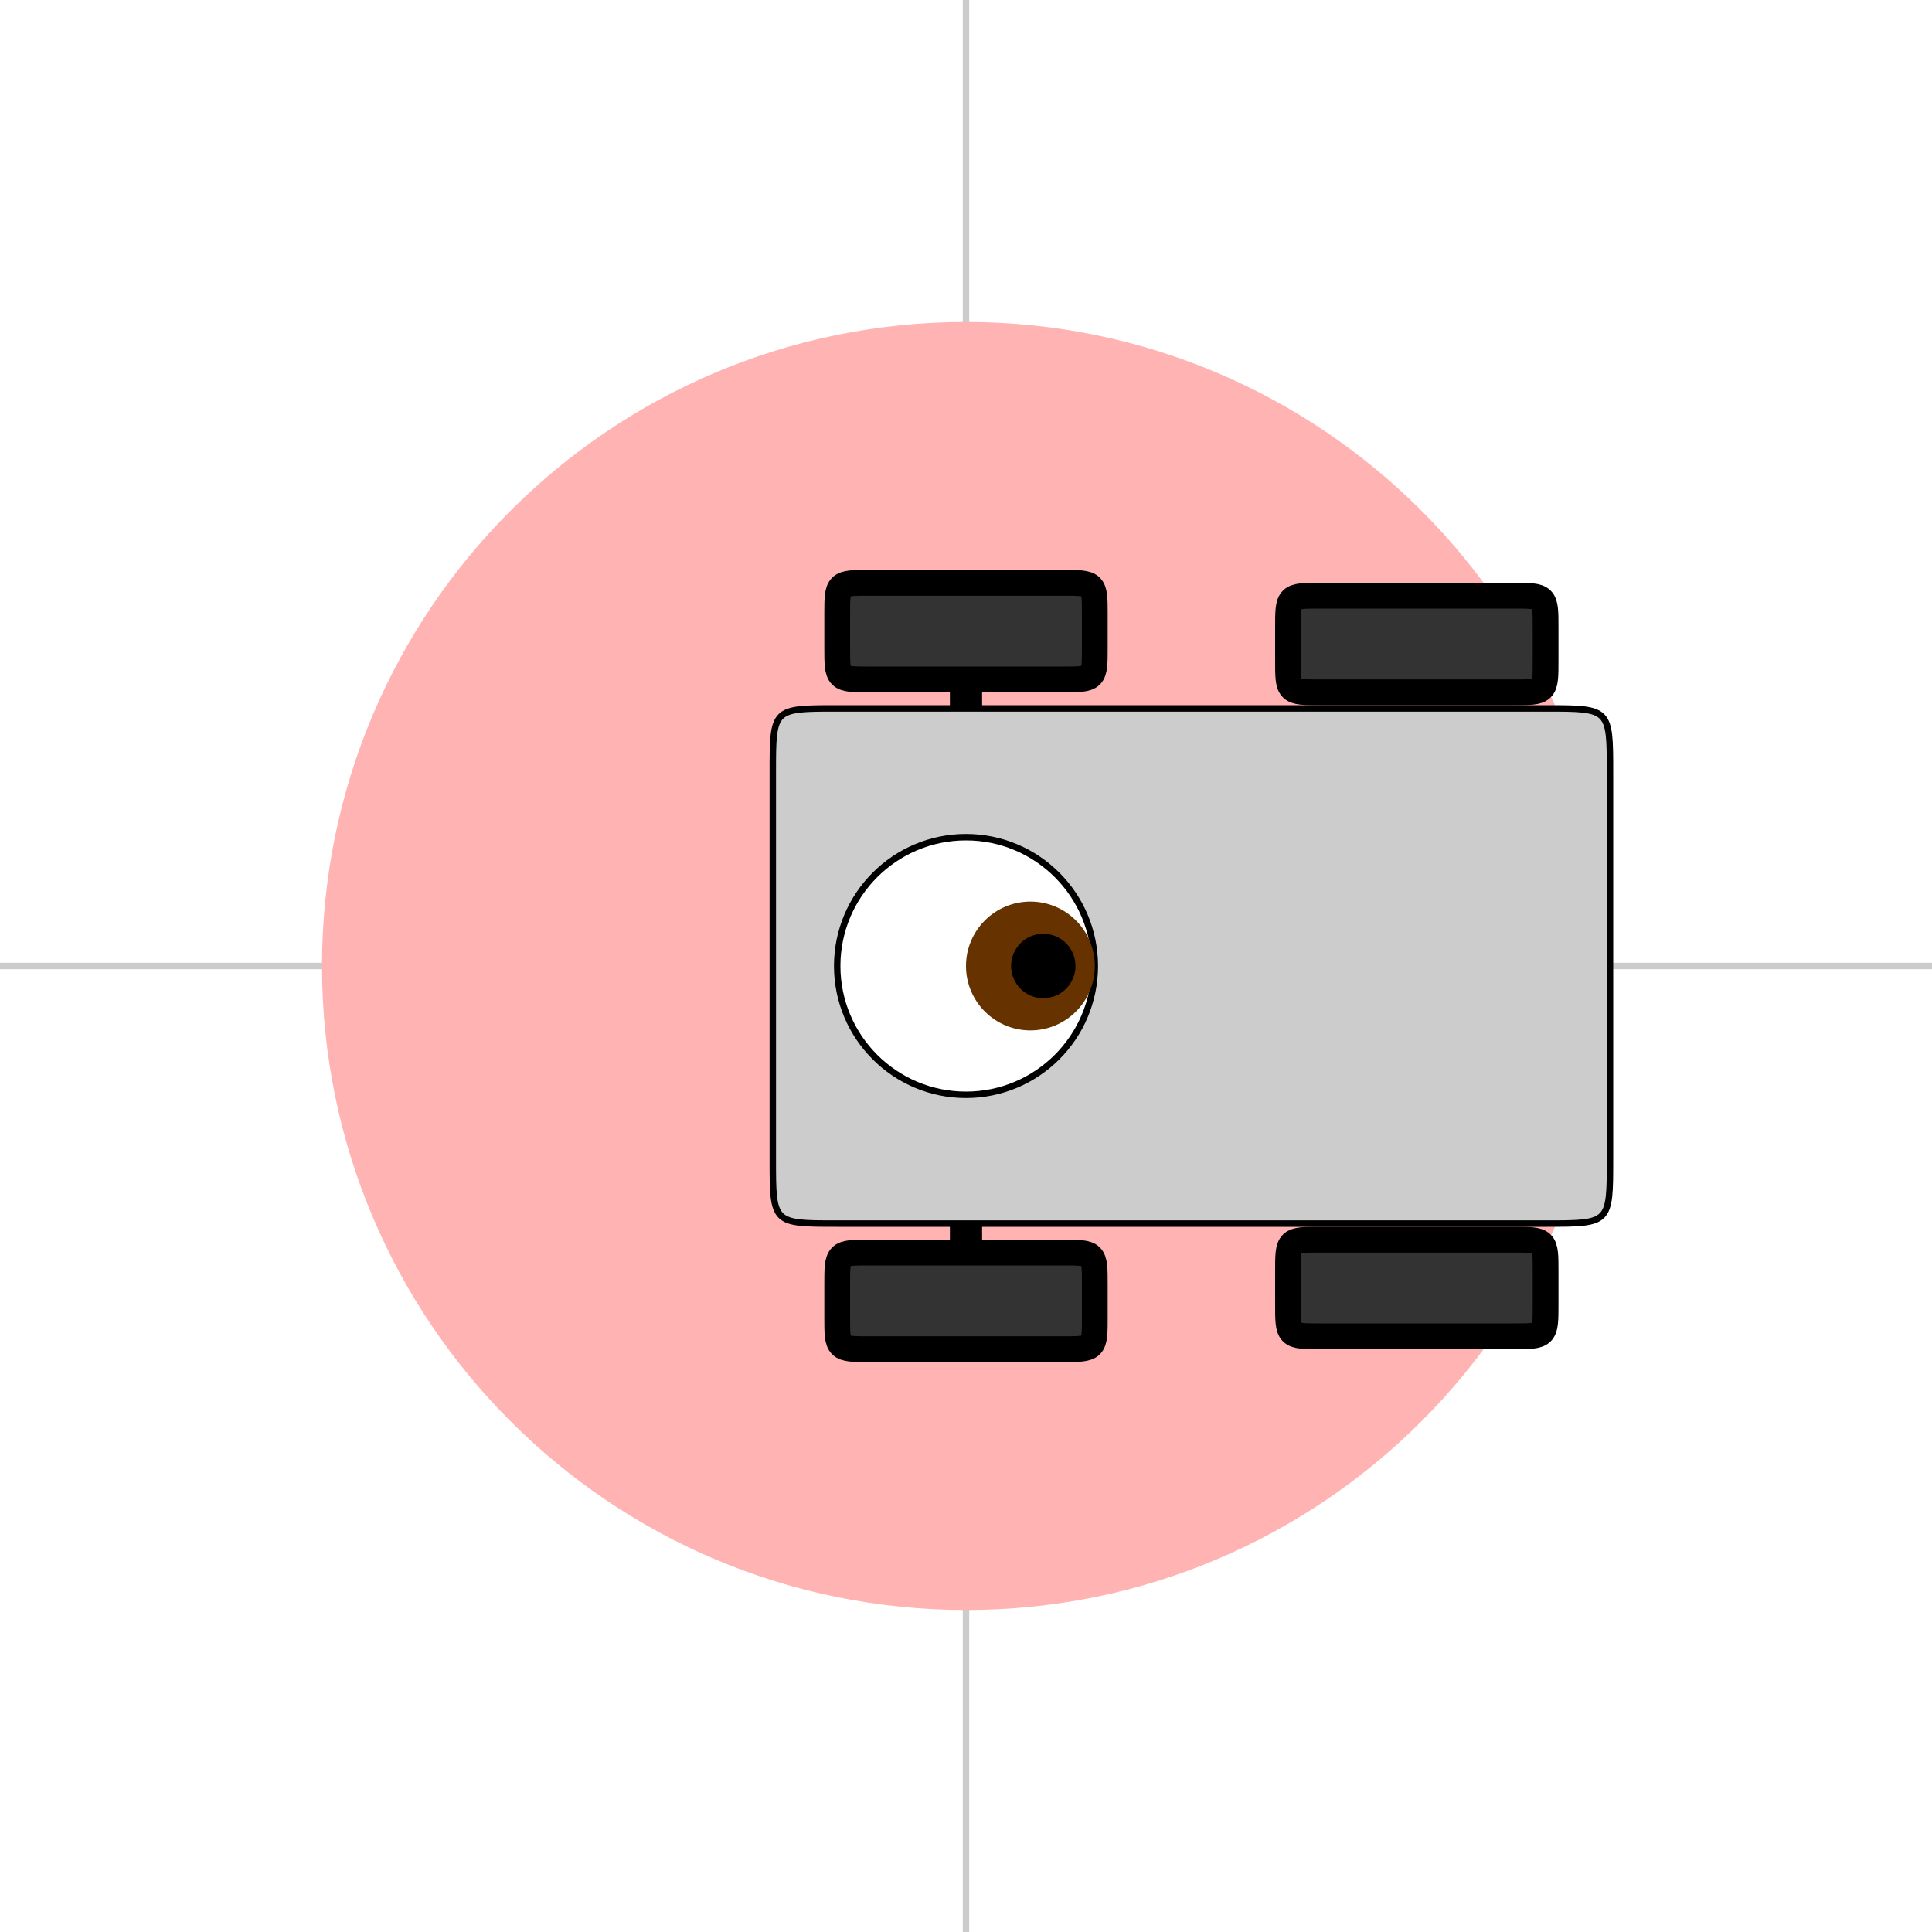
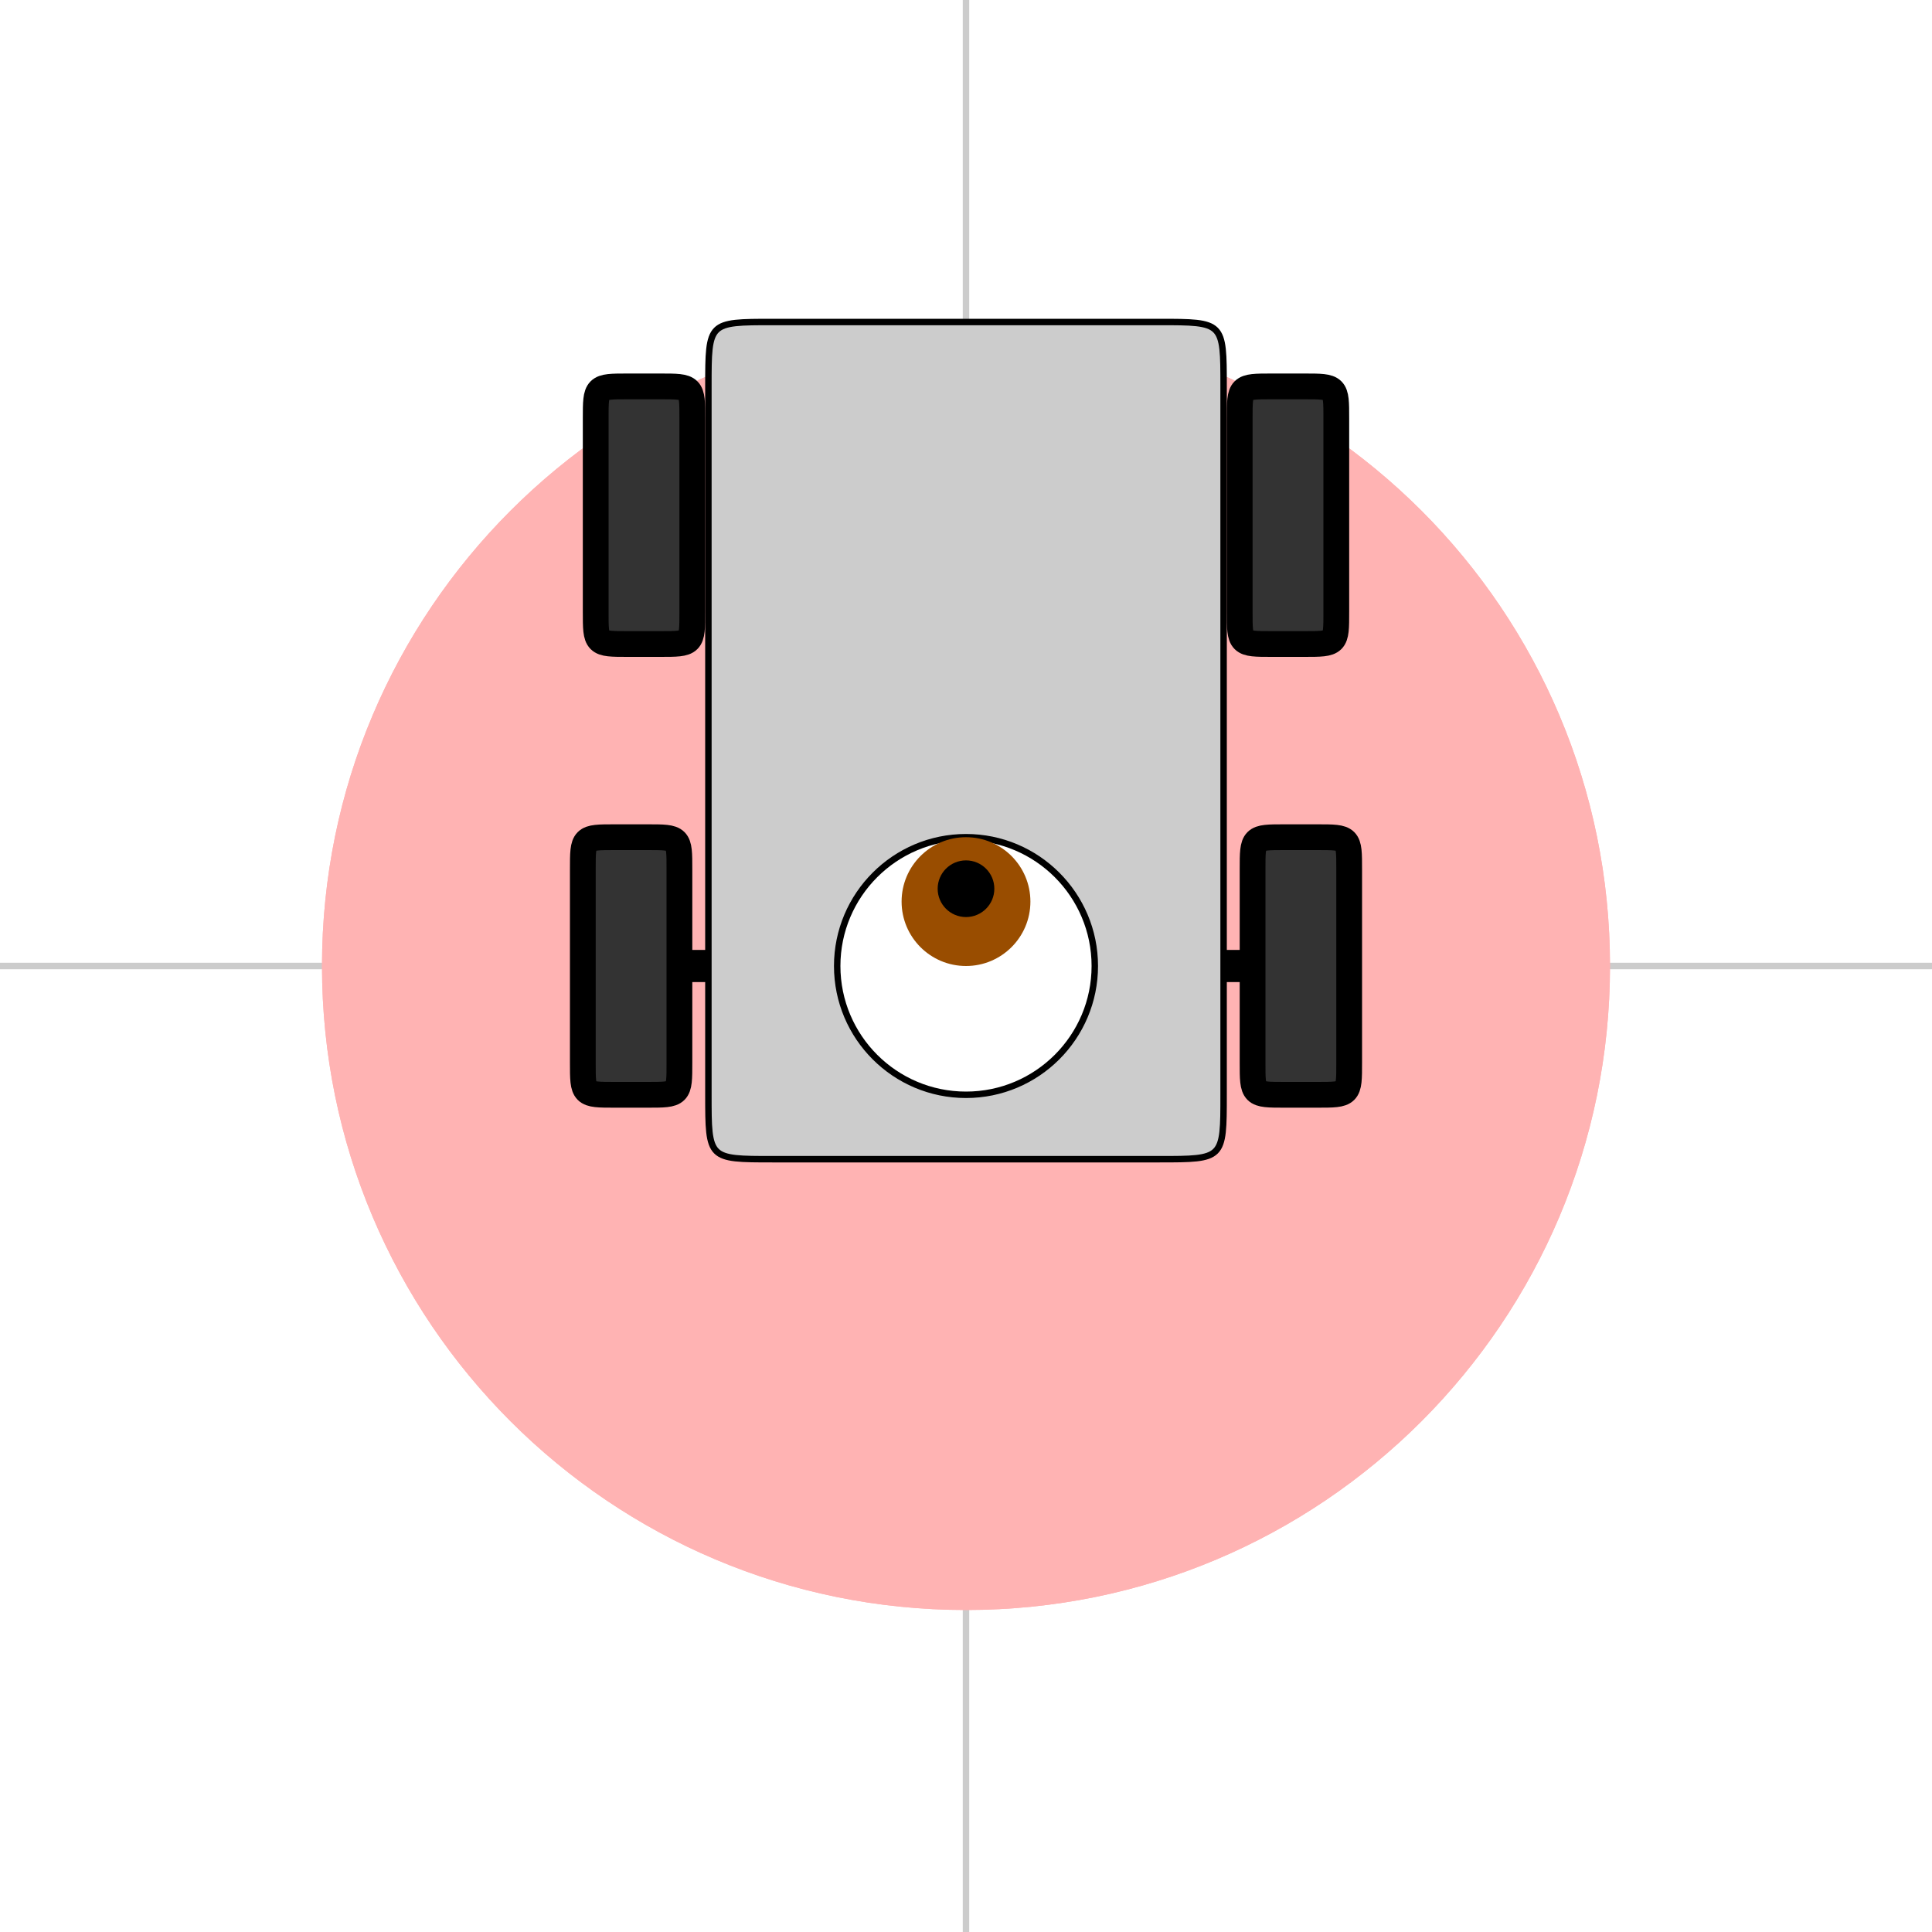
<svg xmlns="http://www.w3.org/2000/svg" width="800pt" height="800pt" viewBox="0 0 800 800" version="1.1">
-   <g id="surface7">
+   <g id="surface2">
    <rect x="0" y="0" width="800" height="800" style="fill:rgb(100%,100%,100%);fill-opacity:1;stroke:none;" />
-     <path style="fill:none;stroke-width:0.005;stroke-linecap:butt;stroke-linejoin:miter;stroke:rgb(80%,80%,80%);stroke-opacity:1;stroke-miterlimit:10;" d="M -10 -10 L -10 10 " transform="matrix(533.3333,0,0,-533.3333,400,400)" />
-     <path style="fill:none;stroke-width:0.005;stroke-linecap:butt;stroke-linejoin:miter;stroke:rgb(80%,80%,80%);stroke-opacity:1;stroke-miterlimit:10;" d="M -9 -10 L -9 10 " transform="matrix(533.3333,0,0,-533.3333,400,400)" />
-     <path style="fill:none;stroke-width:0.005;stroke-linecap:butt;stroke-linejoin:miter;stroke:rgb(80%,80%,80%);stroke-opacity:1;stroke-miterlimit:10;" d="M -8 -10 L -8 10 " transform="matrix(533.3333,0,0,-533.3333,400,400)" />
-     <path style="fill:none;stroke-width:0.005;stroke-linecap:butt;stroke-linejoin:miter;stroke:rgb(80%,80%,80%);stroke-opacity:1;stroke-miterlimit:10;" d="M -7 -10 L -7 10 " transform="matrix(533.3333,0,0,-533.3333,400,400)" />
-     <path style="fill:none;stroke-width:0.005;stroke-linecap:butt;stroke-linejoin:miter;stroke:rgb(80%,80%,80%);stroke-opacity:1;stroke-miterlimit:10;" d="M -6 -10 L -6 10 " transform="matrix(533.3333,0,0,-533.3333,400,400)" />
-     <path style="fill:none;stroke-width:0.005;stroke-linecap:butt;stroke-linejoin:miter;stroke:rgb(80%,80%,80%);stroke-opacity:1;stroke-miterlimit:10;" d="M -5 -10 L -5 10 " transform="matrix(533.3333,0,0,-533.3333,400,400)" />
-     <path style="fill:none;stroke-width:0.005;stroke-linecap:butt;stroke-linejoin:miter;stroke:rgb(80%,80%,80%);stroke-opacity:1;stroke-miterlimit:10;" d="M -4 -10 L -4 10 " transform="matrix(533.3333,0,0,-533.3333,400,400)" />
-     <path style="fill:none;stroke-width:0.005;stroke-linecap:butt;stroke-linejoin:miter;stroke:rgb(80%,80%,80%);stroke-opacity:1;stroke-miterlimit:10;" d="M -3 -10 L -3 10 " transform="matrix(533.3333,0,0,-533.3333,400,400)" />
-     <path style="fill:none;stroke-width:0.005;stroke-linecap:butt;stroke-linejoin:miter;stroke:rgb(80%,80%,80%);stroke-opacity:1;stroke-miterlimit:10;" d="M -2 -10 L -2 10 " transform="matrix(533.3333,0,0,-533.3333,400,400)" />
-     <path style="fill:none;stroke-width:0.005;stroke-linecap:butt;stroke-linejoin:miter;stroke:rgb(80%,80%,80%);stroke-opacity:1;stroke-miterlimit:10;" d="M -1 -10 L -1 10 " transform="matrix(533.3333,0,0,-533.3333,400,400)" />
-     <path style="fill:none;stroke-width:0.005;stroke-linecap:butt;stroke-linejoin:miter;stroke:rgb(80%,80%,80%);stroke-opacity:1;stroke-miterlimit:10;" d="M 0 -10 L 0 10 " transform="matrix(533.3333,0,0,-533.3333,400,400)" />
-     <path style="fill:none;stroke-width:0.005;stroke-linecap:butt;stroke-linejoin:miter;stroke:rgb(80%,80%,80%);stroke-opacity:1;stroke-miterlimit:10;" d="M 1 -10 L 1 10 " transform="matrix(533.3333,0,0,-533.3333,400,400)" />
-     <path style="fill:none;stroke-width:0.005;stroke-linecap:butt;stroke-linejoin:miter;stroke:rgb(80%,80%,80%);stroke-opacity:1;stroke-miterlimit:10;" d="M 2 -10 L 2 10 " transform="matrix(533.3333,0,0,-533.3333,400,400)" />
-     <path style="fill:none;stroke-width:0.005;stroke-linecap:butt;stroke-linejoin:miter;stroke:rgb(80%,80%,80%);stroke-opacity:1;stroke-miterlimit:10;" d="M 3 -10 L 3 10 " transform="matrix(533.3333,0,0,-533.3333,400,400)" />
-     <path style="fill:none;stroke-width:0.005;stroke-linecap:butt;stroke-linejoin:miter;stroke:rgb(80%,80%,80%);stroke-opacity:1;stroke-miterlimit:10;" d="M 4 -10 L 4 10 " transform="matrix(533.3333,0,0,-533.3333,400,400)" />
-     <path style="fill:none;stroke-width:0.005;stroke-linecap:butt;stroke-linejoin:miter;stroke:rgb(80%,80%,80%);stroke-opacity:1;stroke-miterlimit:10;" d="M 5 -10 L 5 10 " transform="matrix(533.3333,0,0,-533.3333,400,400)" />
-     <path style="fill:none;stroke-width:0.005;stroke-linecap:butt;stroke-linejoin:miter;stroke:rgb(80%,80%,80%);stroke-opacity:1;stroke-miterlimit:10;" d="M 6 -10 L 6 10 " transform="matrix(533.3333,0,0,-533.3333,400,400)" />
-     <path style="fill:none;stroke-width:0.005;stroke-linecap:butt;stroke-linejoin:miter;stroke:rgb(80%,80%,80%);stroke-opacity:1;stroke-miterlimit:10;" d="M 7 -10 L 7 10 " transform="matrix(533.3333,0,0,-533.3333,400,400)" />
-     <path style="fill:none;stroke-width:0.005;stroke-linecap:butt;stroke-linejoin:miter;stroke:rgb(80%,80%,80%);stroke-opacity:1;stroke-miterlimit:10;" d="M 8 -10 L 8 10 " transform="matrix(533.3333,0,0,-533.3333,400,400)" />
-     <path style="fill:none;stroke-width:0.005;stroke-linecap:butt;stroke-linejoin:miter;stroke:rgb(80%,80%,80%);stroke-opacity:1;stroke-miterlimit:10;" d="M 9 -10 L 9 10 " transform="matrix(533.3333,0,0,-533.3333,400,400)" />
-     <path style="fill:none;stroke-width:0.005;stroke-linecap:butt;stroke-linejoin:miter;stroke:rgb(80%,80%,80%);stroke-opacity:1;stroke-miterlimit:10;" d="M 10 -10 L 10 10 " transform="matrix(533.3333,0,0,-533.3333,400,400)" />
-     <path style="fill:none;stroke-width:0.005;stroke-linecap:butt;stroke-linejoin:miter;stroke:rgb(80%,80%,80%);stroke-opacity:1;stroke-miterlimit:10;" d="M -10 -10 L 10 -10 " transform="matrix(533.3333,0,0,-533.3333,400,400)" />
-     <path style="fill:none;stroke-width:0.005;stroke-linecap:butt;stroke-linejoin:miter;stroke:rgb(80%,80%,80%);stroke-opacity:1;stroke-miterlimit:10;" d="M -10 -9 L 10 -9 " transform="matrix(533.3333,0,0,-533.3333,400,400)" />
-     <path style="fill:none;stroke-width:0.005;stroke-linecap:butt;stroke-linejoin:miter;stroke:rgb(80%,80%,80%);stroke-opacity:1;stroke-miterlimit:10;" d="M -10 -8 L 10 -8 " transform="matrix(533.3333,0,0,-533.3333,400,400)" />
-     <path style="fill:none;stroke-width:0.005;stroke-linecap:butt;stroke-linejoin:miter;stroke:rgb(80%,80%,80%);stroke-opacity:1;stroke-miterlimit:10;" d="M -10 -7 L 10 -7 " transform="matrix(533.3333,0,0,-533.3333,400,400)" />
-     <path style="fill:none;stroke-width:0.005;stroke-linecap:butt;stroke-linejoin:miter;stroke:rgb(80%,80%,80%);stroke-opacity:1;stroke-miterlimit:10;" d="M -10 -6 L 10 -6 " transform="matrix(533.3333,0,0,-533.3333,400,400)" />
-     <path style="fill:none;stroke-width:0.005;stroke-linecap:butt;stroke-linejoin:miter;stroke:rgb(80%,80%,80%);stroke-opacity:1;stroke-miterlimit:10;" d="M -10 -5 L 10 -5 " transform="matrix(533.3333,0,0,-533.3333,400,400)" />
-     <path style="fill:none;stroke-width:0.005;stroke-linecap:butt;stroke-linejoin:miter;stroke:rgb(80%,80%,80%);stroke-opacity:1;stroke-miterlimit:10;" d="M -10 -4 L 10 -4 " transform="matrix(533.3333,0,0,-533.3333,400,400)" />
-     <path style="fill:none;stroke-width:0.005;stroke-linecap:butt;stroke-linejoin:miter;stroke:rgb(80%,80%,80%);stroke-opacity:1;stroke-miterlimit:10;" d="M -10 -3 L 10 -3 " transform="matrix(533.3333,0,0,-533.3333,400,400)" />
-     <path style="fill:none;stroke-width:0.005;stroke-linecap:butt;stroke-linejoin:miter;stroke:rgb(80%,80%,80%);stroke-opacity:1;stroke-miterlimit:10;" d="M -10 -2 L 10 -2 " transform="matrix(533.3333,0,0,-533.3333,400,400)" />
-     <path style="fill:none;stroke-width:0.005;stroke-linecap:butt;stroke-linejoin:miter;stroke:rgb(80%,80%,80%);stroke-opacity:1;stroke-miterlimit:10;" d="M -10 -1 L 10 -1 " transform="matrix(533.3333,0,0,-533.3333,400,400)" />
-     <path style="fill:none;stroke-width:0.005;stroke-linecap:butt;stroke-linejoin:miter;stroke:rgb(80%,80%,80%);stroke-opacity:1;stroke-miterlimit:10;" d="M -10 0 L 10 0 " transform="matrix(533.3333,0,0,-533.3333,400,400)" />
-     <path style="fill:none;stroke-width:0.005;stroke-linecap:butt;stroke-linejoin:miter;stroke:rgb(80%,80%,80%);stroke-opacity:1;stroke-miterlimit:10;" d="M -10 1 L 10 1 " transform="matrix(533.3333,0,0,-533.3333,400,400)" />
-     <path style="fill:none;stroke-width:0.005;stroke-linecap:butt;stroke-linejoin:miter;stroke:rgb(80%,80%,80%);stroke-opacity:1;stroke-miterlimit:10;" d="M -10 2 L 10 2 " transform="matrix(533.3333,0,0,-533.3333,400,400)" />
-     <path style="fill:none;stroke-width:0.005;stroke-linecap:butt;stroke-linejoin:miter;stroke:rgb(80%,80%,80%);stroke-opacity:1;stroke-miterlimit:10;" d="M -10 3 L 10 3 " transform="matrix(533.3333,0,0,-533.3333,400,400)" />
-     <path style="fill:none;stroke-width:0.005;stroke-linecap:butt;stroke-linejoin:miter;stroke:rgb(80%,80%,80%);stroke-opacity:1;stroke-miterlimit:10;" d="M -10 4 L 10 4 " transform="matrix(533.3333,0,0,-533.3333,400,400)" />
-     <path style="fill:none;stroke-width:0.005;stroke-linecap:butt;stroke-linejoin:miter;stroke:rgb(80%,80%,80%);stroke-opacity:1;stroke-miterlimit:10;" d="M -10 5 L 10 5 " transform="matrix(533.3333,0,0,-533.3333,400,400)" />
-     <path style="fill:none;stroke-width:0.005;stroke-linecap:butt;stroke-linejoin:miter;stroke:rgb(80%,80%,80%);stroke-opacity:1;stroke-miterlimit:10;" d="M -10 6 L 10 6 " transform="matrix(533.3333,0,0,-533.3333,400,400)" />
-     <path style="fill:none;stroke-width:0.005;stroke-linecap:butt;stroke-linejoin:miter;stroke:rgb(80%,80%,80%);stroke-opacity:1;stroke-miterlimit:10;" d="M -10 7 L 10 7 " transform="matrix(533.3333,0,0,-533.3333,400,400)" />
-     <path style="fill:none;stroke-width:0.005;stroke-linecap:butt;stroke-linejoin:miter;stroke:rgb(80%,80%,80%);stroke-opacity:1;stroke-miterlimit:10;" d="M -10 8 L 10 8 " transform="matrix(533.3333,0,0,-533.3333,400,400)" />
-     <path style="fill:none;stroke-width:0.005;stroke-linecap:butt;stroke-linejoin:miter;stroke:rgb(80%,80%,80%);stroke-opacity:1;stroke-miterlimit:10;" d="M -10 9 L 10 9 " transform="matrix(533.3333,0,0,-533.3333,400,400)" />
-     <path style="fill:none;stroke-width:0.005;stroke-linecap:butt;stroke-linejoin:miter;stroke:rgb(80%,80%,80%);stroke-opacity:1;stroke-miterlimit:10;" d="M -10 10 L 10 10 " transform="matrix(533.3333,0,0,-533.3333,400,400)" />
-     <path style=" stroke:none;fill-rule:nonzero;fill:rgb(100%,70%,70%);fill-opacity:1;" d="M 666.668 400 C 666.668 252.723 547.277 133.332 400 133.332 C 252.723 133.332 133.332 252.723 133.332 400 C 133.332 547.277 252.723 666.668 400 666.668 C 547.277 666.668 666.668 547.277 666.668 400 " />
-     <path style="fill-rule:nonzero;fill:rgb(20%,20%,20%);fill-opacity:1;stroke-width:0.04;stroke-linecap:butt;stroke-linejoin:miter;stroke:rgb(0%,0%,0%);stroke-opacity:1;stroke-miterlimit:10;" d="M -0.15 -0.075 L 0.15 -0.075 C 0.2 -0.075 0.2 -0.075 0.2 -0.025 L 0.2 0.025 C 0.2 0.075 0.2 0.075 0.15 0.075 L -0.15 0.075 C -0.2 0.075 -0.2 0.075 -0.2 0.025 L -0.2 -0.025 C -0.2 -0.075 -0.2 -0.075 -0.15 -0.075 " transform="matrix(266.6667,0,0,-266.6667,586.6667,266.6667)" />
-     <path style="fill-rule:nonzero;fill:rgb(20%,20%,20%);fill-opacity:1;stroke-width:0.04;stroke-linecap:butt;stroke-linejoin:miter;stroke:rgb(0%,0%,0%);stroke-opacity:1;stroke-miterlimit:10;" d="M -0.15 -0.075 L 0.15 -0.075 C 0.2 -0.075 0.2 -0.075 0.2 -0.025 L 0.2 0.025 C 0.2 0.075 0.2 0.075 0.15 0.075 L -0.15 0.075 C -0.2 0.075 -0.2 0.075 -0.2 0.025 L -0.2 -0.025 C -0.2 -0.075 -0.2 -0.075 -0.15 -0.075 " transform="matrix(266.6667,0,0,-266.6667,586.6667,533.3333)" />
-     <path style="fill:none;stroke-width:0.05;stroke-linecap:butt;stroke-linejoin:miter;stroke:rgb(0%,0%,0%);stroke-opacity:1;stroke-miterlimit:10;" d="M 0 0.52 L 0 -0.52 " transform="matrix(266.6667,0,0,-266.6667,400,400)" />
-     <path style="fill-rule:nonzero;fill:rgb(80%,80%,80%);fill-opacity:1;stroke-width:0.01;stroke-linecap:butt;stroke-linejoin:miter;stroke:rgb(0%,0%,0%);stroke-opacity:1;stroke-miterlimit:10;" d="M -0.2 -0.4 L 0.9 -0.4 C 1 -0.4 1 -0.4 1 -0.3 L 1 0.3 C 1 0.4 1 0.4 0.9 0.4 L -0.2 0.4 C -0.3 0.4 -0.3 0.4 -0.3 0.3 L -0.3 -0.3 C -0.3 -0.4 -0.3 -0.4 -0.2 -0.4 " transform="matrix(266.6667,0,0,-266.6667,400,400)" />
-     <path style="fill-rule:nonzero;fill:rgb(20%,20%,20%);fill-opacity:1;stroke-width:0.04;stroke-linecap:butt;stroke-linejoin:miter;stroke:rgb(0%,0%,0%);stroke-opacity:1;stroke-miterlimit:10;" d="M -0.15 -0.075 L 0.15 -0.075 C 0.2 -0.075 0.2 -0.075 0.2 -0.025 L 0.2 0.025 C 0.2 0.075 0.2 0.075 0.15 0.075 L -0.15 0.075 C -0.2 0.075 -0.2 0.075 -0.2 0.025 L -0.2 -0.025 C -0.2 -0.075 -0.2 -0.075 -0.15 -0.075 " transform="matrix(266.6667,0,0,-266.6667,400,538.6667)" />
-     <path style="fill-rule:nonzero;fill:rgb(20%,20%,20%);fill-opacity:1;stroke-width:0.04;stroke-linecap:butt;stroke-linejoin:miter;stroke:rgb(0%,0%,0%);stroke-opacity:1;stroke-miterlimit:10;" d="M -0.15 -0.075 L 0.15 -0.075 C 0.2 -0.075 0.2 -0.075 0.2 -0.025 L 0.2 0.025 C 0.2 0.075 0.2 0.075 0.15 0.075 L -0.15 0.075 C -0.2 0.075 -0.2 0.075 -0.2 0.025 L -0.2 -0.025 C -0.2 -0.075 -0.2 -0.075 -0.15 -0.075 " transform="matrix(266.6667,0,0,-266.6667,400,261.3333)" />
-     <path style="fill-rule:nonzero;fill:rgb(100%,100%,100%);fill-opacity:1;stroke-width:0.05;stroke-linecap:butt;stroke-linejoin:miter;stroke:rgb(0%,0%,0%);stroke-opacity:1;stroke-miterlimit:10;" d="M 1 0 C 1 0.552 0.552 1 0 1 C -0.552 1 -1 0.552 -1 0 C -1 -0.552 -0.552 -1 0 -1 C 0.552 -1 1 -0.552 1 0 " transform="matrix(53.33333,0,0,-53.33333,400,400)" />
-     <path style=" stroke:none;fill-rule:nonzero;fill:rgb(40%,20%,0%);fill-opacity:1;" d="M 453.332 400 C 453.332 385.273 441.395 373.332 426.668 373.332 C 411.938 373.332 400 385.273 400 400 C 400 414.727 411.938 426.668 426.668 426.668 C 441.395 426.668 453.332 414.727 453.332 400 " />
-     <path style=" stroke:none;fill-rule:nonzero;fill:rgb(0%,0%,0%);fill-opacity:1;" d="M 445.332 400 C 445.332 392.637 439.363 386.668 432 386.668 C 424.637 386.668 418.668 392.637 418.668 400 C 418.668 407.363 424.637 413.332 432 413.332 C 439.363 413.332 445.332 407.363 445.332 400 " />
+     <path style="fill:none;stroke-width:0.005;stroke-linecap:butt;stroke-linejoin:miter;stroke:rgb(80%,80%,80%);stroke-opacity:1;stroke-miterlimit:10;" d="M -10 -10 L -10 10 " transform="matrix(0.000000000000032657,-533.3333,-533.3333,-0.000000000000032657,400,400)" />
+     <path style="fill:none;stroke-width:0.005;stroke-linecap:butt;stroke-linejoin:miter;stroke:rgb(80%,80%,80%);stroke-opacity:1;stroke-miterlimit:10;" d="M -9 -10 L -9 10 " transform="matrix(0.000000000000032657,-533.3333,-533.3333,-0.000000000000032657,400,400)" />
+     <path style="fill:none;stroke-width:0.005;stroke-linecap:butt;stroke-linejoin:miter;stroke:rgb(80%,80%,80%);stroke-opacity:1;stroke-miterlimit:10;" d="M -8 -10 L -8 10 " transform="matrix(0.000000000000032657,-533.3333,-533.3333,-0.000000000000032657,400,400)" />
+     <path style="fill:none;stroke-width:0.005;stroke-linecap:butt;stroke-linejoin:miter;stroke:rgb(80%,80%,80%);stroke-opacity:1;stroke-miterlimit:10;" d="M -7 -10 L -7 10 " transform="matrix(0.000000000000032657,-533.3333,-533.3333,-0.000000000000032657,400,400)" />
+     <path style="fill:none;stroke-width:0.005;stroke-linecap:butt;stroke-linejoin:miter;stroke:rgb(80%,80%,80%);stroke-opacity:1;stroke-miterlimit:10;" d="M -6 -10 L -6 10 " transform="matrix(0.000000000000032657,-533.3333,-533.3333,-0.000000000000032657,400,400)" />
+     <path style="fill:none;stroke-width:0.005;stroke-linecap:butt;stroke-linejoin:miter;stroke:rgb(80%,80%,80%);stroke-opacity:1;stroke-miterlimit:10;" d="M -5 -10 L -5 10 " transform="matrix(0.000000000000032657,-533.3333,-533.3333,-0.000000000000032657,400,400)" />
+     <path style="fill:none;stroke-width:0.005;stroke-linecap:butt;stroke-linejoin:miter;stroke:rgb(80%,80%,80%);stroke-opacity:1;stroke-miterlimit:10;" d="M -4 -10 L -4 10 " transform="matrix(0.000000000000032657,-533.3333,-533.3333,-0.000000000000032657,400,400)" />
+     <path style="fill:none;stroke-width:0.005;stroke-linecap:butt;stroke-linejoin:miter;stroke:rgb(80%,80%,80%);stroke-opacity:1;stroke-miterlimit:10;" d="M -3 -10 L -3 10 " transform="matrix(0.000000000000032657,-533.3333,-533.3333,-0.000000000000032657,400,400)" />
+     <path style="fill:none;stroke-width:0.005;stroke-linecap:butt;stroke-linejoin:miter;stroke:rgb(80%,80%,80%);stroke-opacity:1;stroke-miterlimit:10;" d="M -2 -10 L -2 10 " transform="matrix(0.000000000000032657,-533.3333,-533.3333,-0.000000000000032657,400,400)" />
+     <path style="fill:none;stroke-width:0.005;stroke-linecap:butt;stroke-linejoin:miter;stroke:rgb(80%,80%,80%);stroke-opacity:1;stroke-miterlimit:10;" d="M -1 -10 L -1 10 " transform="matrix(0.000000000000032657,-533.3333,-533.3333,-0.000000000000032657,400,400)" />
+     <path style="fill:none;stroke-width:0.005;stroke-linecap:butt;stroke-linejoin:miter;stroke:rgb(80%,80%,80%);stroke-opacity:1;stroke-miterlimit:10;" d="M 0 -10 L -0 10 " transform="matrix(0.000000000000032657,-533.3333,-533.3333,-0.000000000000032657,400,400)" />
+     <path style="fill:none;stroke-width:0.005;stroke-linecap:butt;stroke-linejoin:miter;stroke:rgb(80%,80%,80%);stroke-opacity:1;stroke-miterlimit:10;" d="M 1 -10 L 1 10 " transform="matrix(0.000000000000032657,-533.3333,-533.3333,-0.000000000000032657,400,400)" />
+     <path style="fill:none;stroke-width:0.005;stroke-linecap:butt;stroke-linejoin:miter;stroke:rgb(80%,80%,80%);stroke-opacity:1;stroke-miterlimit:10;" d="M 2 -10 L 2 10 " transform="matrix(0.000000000000032657,-533.3333,-533.3333,-0.000000000000032657,400,400)" />
+     <path style="fill:none;stroke-width:0.005;stroke-linecap:butt;stroke-linejoin:miter;stroke:rgb(80%,80%,80%);stroke-opacity:1;stroke-miterlimit:10;" d="M 3 -10 L 3 10 " transform="matrix(0.000000000000032657,-533.3333,-533.3333,-0.000000000000032657,400,400)" />
+     <path style="fill:none;stroke-width:0.005;stroke-linecap:butt;stroke-linejoin:miter;stroke:rgb(80%,80%,80%);stroke-opacity:1;stroke-miterlimit:10;" d="M 4 -10 L 4 10 " transform="matrix(0.000000000000032657,-533.3333,-533.3333,-0.000000000000032657,400,400)" />
+     <path style="fill:none;stroke-width:0.005;stroke-linecap:butt;stroke-linejoin:miter;stroke:rgb(80%,80%,80%);stroke-opacity:1;stroke-miterlimit:10;" d="M 5 -10 L 5 10 " transform="matrix(0.000000000000032657,-533.3333,-533.3333,-0.000000000000032657,400,400)" />
+     <path style="fill:none;stroke-width:0.005;stroke-linecap:butt;stroke-linejoin:miter;stroke:rgb(80%,80%,80%);stroke-opacity:1;stroke-miterlimit:10;" d="M 6 -10 L 6 10 " transform="matrix(0.000000000000032657,-533.3333,-533.3333,-0.000000000000032657,400,400)" />
+     <path style="fill:none;stroke-width:0.005;stroke-linecap:butt;stroke-linejoin:miter;stroke:rgb(80%,80%,80%);stroke-opacity:1;stroke-miterlimit:10;" d="M 7 -10 L 7 10 " transform="matrix(0.000000000000032657,-533.3333,-533.3333,-0.000000000000032657,400,400)" />
+     <path style="fill:none;stroke-width:0.005;stroke-linecap:butt;stroke-linejoin:miter;stroke:rgb(80%,80%,80%);stroke-opacity:1;stroke-miterlimit:10;" d="M 8 -10 L 8 10 " transform="matrix(0.000000000000032657,-533.3333,-533.3333,-0.000000000000032657,400,400)" />
+     <path style="fill:none;stroke-width:0.005;stroke-linecap:butt;stroke-linejoin:miter;stroke:rgb(80%,80%,80%);stroke-opacity:1;stroke-miterlimit:10;" d="M 9 -10 L 9 10 " transform="matrix(0.000000000000032657,-533.3333,-533.3333,-0.000000000000032657,400,400)" />
+     <path style="fill:none;stroke-width:0.005;stroke-linecap:butt;stroke-linejoin:miter;stroke:rgb(80%,80%,80%);stroke-opacity:1;stroke-miterlimit:10;" d="M 10 -10 L 10 10 " transform="matrix(0.000000000000032657,-533.3333,-533.3333,-0.000000000000032657,400,400)" />
+     <path style="fill:none;stroke-width:0.005;stroke-linecap:butt;stroke-linejoin:miter;stroke:rgb(80%,80%,80%);stroke-opacity:1;stroke-miterlimit:10;" d="M -10 -10 L 10 -10 " transform="matrix(0.000000000000032657,-533.3333,-533.3333,-0.000000000000032657,400,400)" />
+     <path style="fill:none;stroke-width:0.005;stroke-linecap:butt;stroke-linejoin:miter;stroke:rgb(80%,80%,80%);stroke-opacity:1;stroke-miterlimit:10;" d="M -10 -9 L 10 -9 " transform="matrix(0.000000000000032657,-533.3333,-533.3333,-0.000000000000032657,400,400)" />
+     <path style="fill:none;stroke-width:0.005;stroke-linecap:butt;stroke-linejoin:miter;stroke:rgb(80%,80%,80%);stroke-opacity:1;stroke-miterlimit:10;" d="M -10 -8 L 10 -8 " transform="matrix(0.000000000000032657,-533.3333,-533.3333,-0.000000000000032657,400,400)" />
+     <path style="fill:none;stroke-width:0.005;stroke-linecap:butt;stroke-linejoin:miter;stroke:rgb(80%,80%,80%);stroke-opacity:1;stroke-miterlimit:10;" d="M -10 -7 L 10 -7 " transform="matrix(0.000000000000032657,-533.3333,-533.3333,-0.000000000000032657,400,400)" />
+     <path style="fill:none;stroke-width:0.005;stroke-linecap:butt;stroke-linejoin:miter;stroke:rgb(80%,80%,80%);stroke-opacity:1;stroke-miterlimit:10;" d="M -10 -6 L 10 -6 " transform="matrix(0.000000000000032657,-533.3333,-533.3333,-0.000000000000032657,400,400)" />
+     <path style="fill:none;stroke-width:0.005;stroke-linecap:butt;stroke-linejoin:miter;stroke:rgb(80%,80%,80%);stroke-opacity:1;stroke-miterlimit:10;" d="M -10 -5 L 10 -5 " transform="matrix(0.000000000000032657,-533.3333,-533.3333,-0.000000000000032657,400,400)" />
+     <path style="fill:none;stroke-width:0.005;stroke-linecap:butt;stroke-linejoin:miter;stroke:rgb(80%,80%,80%);stroke-opacity:1;stroke-miterlimit:10;" d="M -10 -4 L 10 -4 " transform="matrix(0.000000000000032657,-533.3333,-533.3333,-0.000000000000032657,400,400)" />
+     <path style="fill:none;stroke-width:0.005;stroke-linecap:butt;stroke-linejoin:miter;stroke:rgb(80%,80%,80%);stroke-opacity:1;stroke-miterlimit:10;" d="M -10 -3 L 10 -3 " transform="matrix(0.000000000000032657,-533.3333,-533.3333,-0.000000000000032657,400,400)" />
+     <path style="fill:none;stroke-width:0.005;stroke-linecap:butt;stroke-linejoin:miter;stroke:rgb(80%,80%,80%);stroke-opacity:1;stroke-miterlimit:10;" d="M -10 -2 L 10 -2 " transform="matrix(0.000000000000032657,-533.3333,-533.3333,-0.000000000000032657,400,400)" />
+     <path style="fill:none;stroke-width:0.005;stroke-linecap:butt;stroke-linejoin:miter;stroke:rgb(80%,80%,80%);stroke-opacity:1;stroke-miterlimit:10;" d="M -10 -1 L 10 -1 " transform="matrix(0.000000000000032657,-533.3333,-533.3333,-0.000000000000032657,400,400)" />
+     <path style="fill:none;stroke-width:0.005;stroke-linecap:butt;stroke-linejoin:miter;stroke:rgb(80%,80%,80%);stroke-opacity:1;stroke-miterlimit:10;" d="M -10 -0 L 10 0 " transform="matrix(0.000000000000032657,-533.3333,-533.3333,-0.000000000000032657,400,400)" />
+     <path style="fill:none;stroke-width:0.005;stroke-linecap:butt;stroke-linejoin:miter;stroke:rgb(80%,80%,80%);stroke-opacity:1;stroke-miterlimit:10;" d="M -10 1 L 10 1 " transform="matrix(0.000000000000032657,-533.3333,-533.3333,-0.000000000000032657,400,400)" />
+     <path style="fill:none;stroke-width:0.005;stroke-linecap:butt;stroke-linejoin:miter;stroke:rgb(80%,80%,80%);stroke-opacity:1;stroke-miterlimit:10;" d="M -10 2 L 10 2 " transform="matrix(0.000000000000032657,-533.3333,-533.3333,-0.000000000000032657,400,400)" />
+     <path style="fill:none;stroke-width:0.005;stroke-linecap:butt;stroke-linejoin:miter;stroke:rgb(80%,80%,80%);stroke-opacity:1;stroke-miterlimit:10;" d="M -10 3 L 10 3 " transform="matrix(0.000000000000032657,-533.3333,-533.3333,-0.000000000000032657,400,400)" />
+     <path style="fill:none;stroke-width:0.005;stroke-linecap:butt;stroke-linejoin:miter;stroke:rgb(80%,80%,80%);stroke-opacity:1;stroke-miterlimit:10;" d="M -10 4 L 10 4 " transform="matrix(0.000000000000032657,-533.3333,-533.3333,-0.000000000000032657,400,400)" />
+     <path style="fill:none;stroke-width:0.005;stroke-linecap:butt;stroke-linejoin:miter;stroke:rgb(80%,80%,80%);stroke-opacity:1;stroke-miterlimit:10;" d="M -10 5 L 10 5 " transform="matrix(0.000000000000032657,-533.3333,-533.3333,-0.000000000000032657,400,400)" />
+     <path style="fill:none;stroke-width:0.005;stroke-linecap:butt;stroke-linejoin:miter;stroke:rgb(80%,80%,80%);stroke-opacity:1;stroke-miterlimit:10;" d="M -10 6 L 10 6 " transform="matrix(0.000000000000032657,-533.3333,-533.3333,-0.000000000000032657,400,400)" />
+     <path style="fill:none;stroke-width:0.005;stroke-linecap:butt;stroke-linejoin:miter;stroke:rgb(80%,80%,80%);stroke-opacity:1;stroke-miterlimit:10;" d="M -10 7 L 10 7 " transform="matrix(0.000000000000032657,-533.3333,-533.3333,-0.000000000000032657,400,400)" />
+     <path style="fill:none;stroke-width:0.005;stroke-linecap:butt;stroke-linejoin:miter;stroke:rgb(80%,80%,80%);stroke-opacity:1;stroke-miterlimit:10;" d="M -10 8 L 10 8 " transform="matrix(0.000000000000032657,-533.3333,-533.3333,-0.000000000000032657,400,400)" />
+     <path style="fill:none;stroke-width:0.005;stroke-linecap:butt;stroke-linejoin:miter;stroke:rgb(80%,80%,80%);stroke-opacity:1;stroke-miterlimit:10;" d="M -10 9 L 10 9 " transform="matrix(0.000000000000032657,-533.3333,-533.3333,-0.000000000000032657,400,400)" />
+     <path style="fill:none;stroke-width:0.005;stroke-linecap:butt;stroke-linejoin:miter;stroke:rgb(80%,80%,80%);stroke-opacity:1;stroke-miterlimit:10;" d="M -10 10 L 10 10 " transform="matrix(0.000000000000032657,-533.3333,-533.3333,-0.000000000000032657,400,400)" />
+     <path style=" stroke:none;fill-rule:nonzero;fill:rgb(100%,70%,70%);fill-opacity:1;" d="M 400 133.332 C 252.723 133.332 133.332 252.723 133.332 400 C 133.332 547.277 252.723 666.668 400 666.668 C 547.277 666.668 666.668 547.277 666.668 400 C 666.668 252.723 547.277 133.332 400 133.332 " />
+     <path style=" stroke:none;fill-rule:nonzero;fill:rgb(100%,70%,70%);fill-opacity:1;" d="M 400 133.332 C 252.723 133.332 133.332 252.723 133.332 400 C 133.332 547.277 252.723 666.668 400 666.668 C 547.277 666.668 666.668 547.277 666.668 400 C 666.668 252.723 547.277 133.332 400 133.332 " />
+     <path style="fill-rule:nonzero;fill:rgb(20%,20%,20%);fill-opacity:1;stroke-width:0.04;stroke-linecap:butt;stroke-linejoin:miter;stroke:rgb(0%,0%,0%);stroke-opacity:1;stroke-miterlimit:10;" d="M -0.15 -0.075 L 0.15 -0.075 C 0.2 -0.075 0.2 -0.075 0.2 -0.025 L 0.2 0.025 C 0.2 0.075 0.2 0.075 0.15 0.075 L -0.15 0.075 C -0.2 0.075 -0.2 0.075 -0.2 0.025 L -0.2 -0.025 C -0.2 -0.075 -0.2 -0.075 -0.15 -0.075 " transform="matrix(0.000000000000016329,-266.6667,-266.6667,-0.000000000000016329,266.6667,213.3333)" />
+     <path style="fill-rule:nonzero;fill:rgb(20%,20%,20%);fill-opacity:1;stroke-width:0.04;stroke-linecap:butt;stroke-linejoin:miter;stroke:rgb(0%,0%,0%);stroke-opacity:1;stroke-miterlimit:10;" d="M -0.15 -0.075 L 0.15 -0.075 C 0.2 -0.075 0.2 -0.075 0.2 -0.025 L 0.2 0.025 C 0.2 0.075 0.2 0.075 0.15 0.075 L -0.15 0.075 C -0.2 0.075 -0.2 0.075 -0.2 0.025 L -0.2 -0.025 C -0.2 -0.075 -0.2 -0.075 -0.15 -0.075 " transform="matrix(0.000000000000016329,-266.6667,-266.6667,-0.000000000000016329,533.3333,213.3333)" />
+     <path style="fill:none;stroke-width:0.05;stroke-linecap:butt;stroke-linejoin:miter;stroke:rgb(0%,0%,0%);stroke-opacity:1;stroke-miterlimit:10;" d="M 0 0.52 L 0 -0.52 " transform="matrix(0.000000000000016329,-266.6667,-266.6667,-0.000000000000016329,400,400)" />
+     <path style="fill-rule:nonzero;fill:rgb(80%,80%,80%);fill-opacity:1;stroke-width:0.01;stroke-linecap:butt;stroke-linejoin:miter;stroke:rgb(0%,0%,0%);stroke-opacity:1;stroke-miterlimit:10;" d="M -0.2 -0.4 L 0.9 -0.4 C 1 -0.4 1 -0.4 1 -0.3 L 1 0.3 C 1 0.4 1 0.4 0.9 0.4 L -0.2 0.4 C -0.3 0.4 -0.3 0.4 -0.3 0.3 L -0.3 -0.3 C -0.3 -0.4 -0.3 -0.4 -0.2 -0.4 " transform="matrix(0.000000000000016329,-266.6667,-266.6667,-0.000000000000016329,400,400)" />
+     <path style="fill-rule:nonzero;fill:rgb(20%,20%,20%);fill-opacity:1;stroke-width:0.04;stroke-linecap:butt;stroke-linejoin:miter;stroke:rgb(0%,0%,0%);stroke-opacity:1;stroke-miterlimit:10;" d="M -0.15 -0.075 L 0.15 -0.075 C 0.2 -0.075 0.2 -0.075 0.2 -0.025 L 0.2 0.025 C 0.2 0.075 0.2 0.075 0.15 0.075 L -0.15 0.075 C -0.2 0.075 -0.2 0.075 -0.2 0.025 L -0.2 -0.025 C -0.2 -0.075 -0.2 -0.075 -0.15 -0.075 " transform="matrix(0.000000000000016329,-266.6667,-266.6667,-0.000000000000016329,538.6667,400)" />
+     <path style="fill-rule:nonzero;fill:rgb(20%,20%,20%);fill-opacity:1;stroke-width:0.04;stroke-linecap:butt;stroke-linejoin:miter;stroke:rgb(0%,0%,0%);stroke-opacity:1;stroke-miterlimit:10;" d="M -0.15 -0.075 L 0.15 -0.075 C 0.2 -0.075 0.2 -0.075 0.2 -0.025 L 0.2 0.025 C 0.2 0.075 0.2 0.075 0.15 0.075 L -0.15 0.075 C -0.2 0.075 -0.2 0.075 -0.2 0.025 L -0.2 -0.025 C -0.2 -0.075 -0.2 -0.075 -0.15 -0.075 " transform="matrix(0.000000000000016329,-266.6667,-266.6667,-0.000000000000016329,261.3333,400)" />
+     <path style="fill-rule:nonzero;fill:rgb(100%,100%,100%);fill-opacity:1;stroke-width:0.05;stroke-linecap:butt;stroke-linejoin:miter;stroke:rgb(0%,0%,0%);stroke-opacity:1;stroke-miterlimit:10;" d="M 1 0 C 1 0.552 0.552 1 0 1 C -0.552 1 -1 0.552 -1 -0 C -1 -0.552 -0.552 -1 0 -1 C 0.552 -1 1 -0.552 1 0 " transform="matrix(0.000000000000003266,-53.33333,-53.33333,-0.000000000000003266,400,400)" />
+     <path style=" stroke:none;fill-rule:nonzero;fill:rgb(60%,30%,0%);fill-opacity:1;" d="M 400 346.668 C 385.273 346.668 373.332 358.605 373.332 373.332 C 373.332 388.062 385.273 400 400 400 C 414.727 400 426.668 388.062 426.668 373.332 C 426.668 358.605 414.727 346.668 400 346.668 " />
+     <path style=" stroke:none;fill-rule:nonzero;fill:rgb(0%,0%,0%);fill-opacity:1;" d="M 400 356.266 C 393.52 356.266 388.266 361.52 388.266 368 C 388.266 374.48 393.52 379.734 400 379.734 C 406.48 379.734 411.734 374.48 411.734 368 C 411.734 361.52 406.48 356.266 400 356.266 " />
  </g>
</svg>
